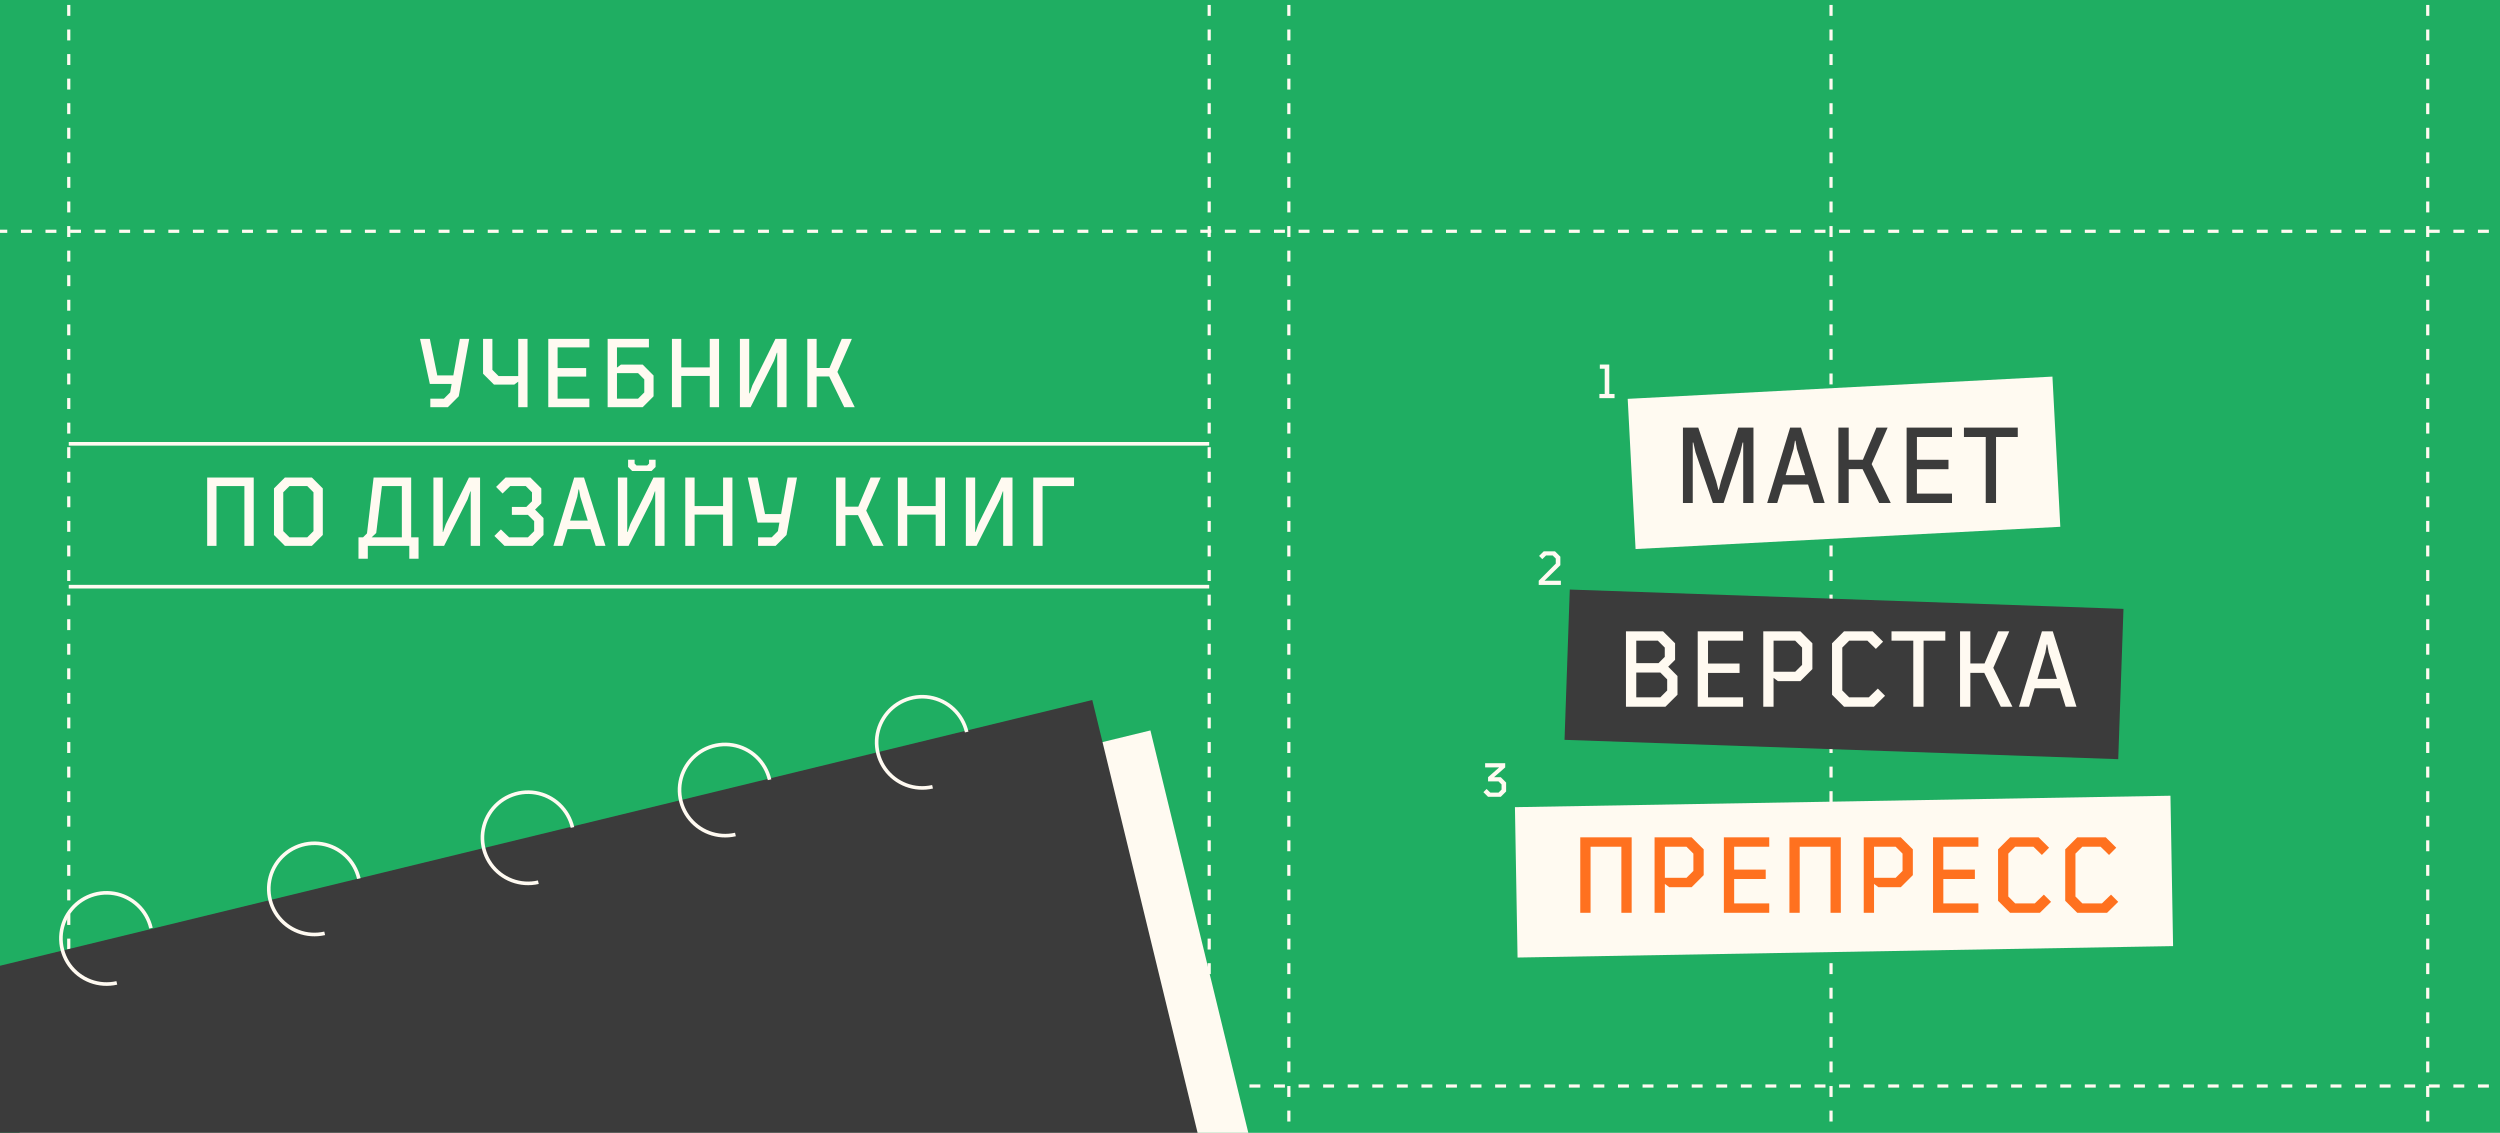
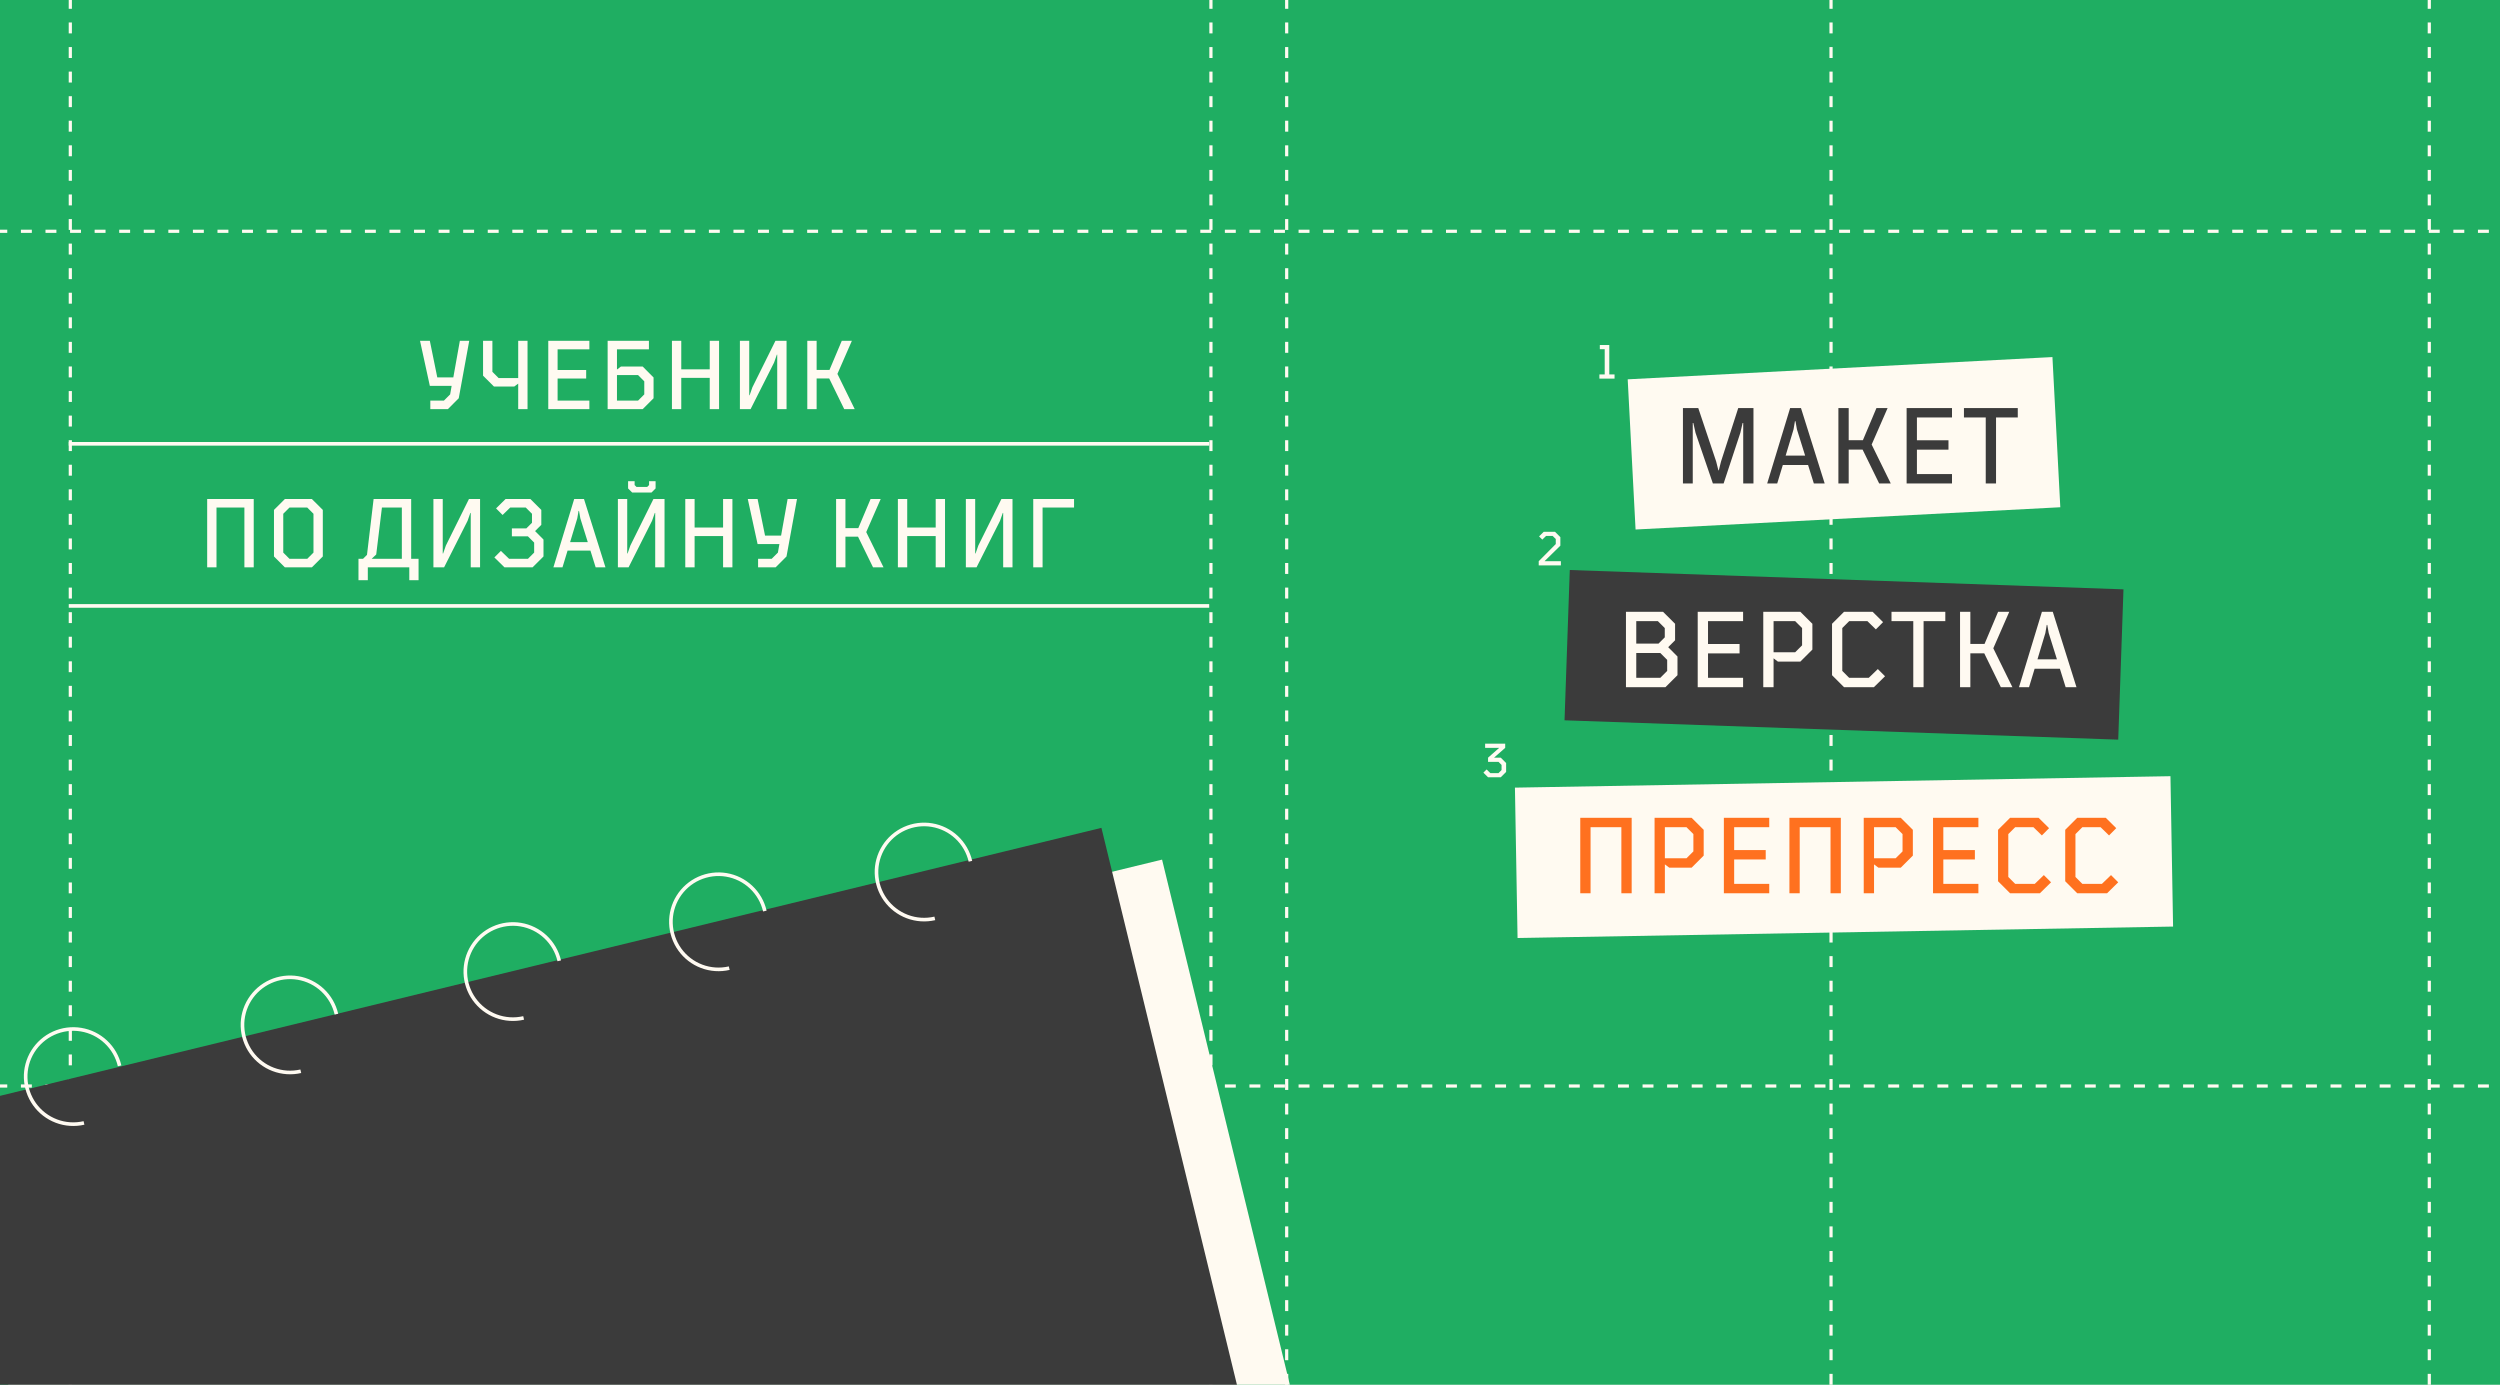
- <svg xmlns="http://www.w3.org/2000/svg" width="1280" height="580" viewBox="0 0 1280 580" fill="none">
-   <g clip-path="url(#clip0_928_15617)">
-     <rect width="1280" height="580" fill="#1FAE62" />
-     <path d="M35.203 586.8L35.203 -55.401" stroke="#FFFAF1" stroke-width="1.631" stroke-dasharray="5.59 6.99" />
-     <path d="M619.109 586.799L619.109 -55.403" stroke="#FFFAF1" stroke-width="1.631" stroke-dasharray="5.59 6.99" />
-     <path d="M659.891 586.799L659.891 -55.403" stroke="#FFFAF1" stroke-width="1.631" stroke-dasharray="5.59 6.99" />
-     <path d="M937.49 586.8L937.49 -55.401" stroke="#FFFAF1" stroke-width="1.631" stroke-dasharray="5.59 6.99" />
-     <path d="M1243 586.8L1243 -55.401" stroke="#FFFAF1" stroke-width="1.631" stroke-dasharray="5.59 6.99" />
+ <svg xmlns="http://www.w3.org/2000/svg" width="1280" height="709" viewBox="0 0 1280 709" fill="none">
+   <g clip-path="url(#clip0_1209_18978)">
+     <rect width="1280" height="709" fill="#1FAE62" />
+     <path d="M620 708.999L620 0.001" stroke="#FFFAF1" stroke-width="1.631" stroke-dasharray="5.59 6.99" />
+     <path d="M658.781 708.999L658.781 0.001" stroke="#FFFAF1" stroke-width="1.631" stroke-dasharray="5.59 6.99" />
+     <path d="M937.49 709L937.49 0.002" stroke="#FFFAF1" stroke-width="1.631" stroke-dasharray="5.59 6.99" />
+     <path d="M36 709L36 0.002" stroke="#FFFAF1" stroke-width="1.631" stroke-dasharray="5.59 6.99" />
+     <path d="M1243.8 709L1243.8 0.002" stroke="#FFFAF1" stroke-width="1.631" stroke-dasharray="5.59 6.99" />
    <path d="M1324.62 556.038L-49.611 556.038" stroke="#FFFAF1" stroke-width="1.631" stroke-dasharray="5.59 6.99" />
    <path d="M1324.62 118.416L-49.611 118.416" stroke="#FFFAF1" stroke-width="1.631" stroke-dasharray="5.59 6.99" />
-     <rect x="833.383" y="204.214" width="217.764" height="77.001" transform="rotate(-3 833.383 204.214)" fill="#FFFAF1" />
-     <path d="M882.492 257.541H876.998L868.114 231.628L866.993 226.571H866.693V257.541H861.663V218.917H869.508L878.693 246.334L879.813 250.817H880.032L881.153 246.334L889.982 218.917H897.772V257.541H892.524V226.571H892.223L891.048 231.628L882.492 257.541ZM934.235 257.541H928.686L925.734 248.083H912.804L909.934 257.541H904.795L916.549 218.917H922.098L934.235 257.541ZM919.009 225.641L918.299 229.824L914.253 243.272H924.23L920.021 229.824L919.283 225.641H919.009ZM960.747 218.917H966.46L958.287 237.614L968.073 257.541H962.141L953.64 240.183H946.533V257.541H941.258V218.917H946.533V235.373H953.804L960.747 218.917ZM997.62 240.238H981.465V252.73H999.424V257.541H976.189V218.917H999.424V223.728H981.465V235.427H997.62V240.238ZM1033.1 218.917V223.728H1021.97V257.541H1016.7V223.728H1005.54V218.917H1033.1Z" fill="#3B3B3B" />
-     <path d="M821.606 188.79H819.11V186.647H823.956V201.709H826.647V203.852H818.891V201.709H821.606V188.79Z" fill="#FFFAF1" />
-     <rect x="803.728" y="301.846" width="283.667" height="77.001" transform="rotate(2 803.728 301.846)" fill="#3B3B3B" />
-     <path d="M857.641 329.376V337.822L854.115 341.349L858.871 346.132V355.699L852.693 361.85H832.493V323.226H851.463L857.641 329.376ZM837.769 344.328V357.039H850.069L853.595 353.513V347.854L850.069 344.328H837.769ZM852.365 331.563L848.839 328.036H837.769V339.517H849.167L852.365 336.319V331.563ZM890.659 344.547H874.504V357.039H892.463V361.85H869.229V323.226H892.463V328.036H874.504V339.736H890.659V344.547ZM908.069 347.061V361.85H902.794V323.226H921.764L927.942 329.376V342.579L921.764 348.756H910.311L908.069 347.061ZM922.666 331.563L919.14 328.036H908.069V343.945H919.14L922.666 340.419V331.563ZM946.773 328.036L943.247 331.563V353.513L946.773 357.039H956.805L961.452 352.556L965.142 356.246L959.429 361.85H944.149L937.999 355.699V329.376L944.149 323.226H958.773L964.131 328.529L960.44 332.246L956.121 328.036H946.773ZM996.001 323.226V328.036H984.875V361.85H979.6V328.036H968.447V323.226H996.001ZM1023.03 323.226H1028.75L1020.57 341.923L1030.36 361.85H1024.43L1015.93 344.492H1008.82V361.85H1003.54V323.226H1008.82V339.681H1016.09L1023.03 323.226ZM1063.16 361.85H1057.61L1054.66 352.392H1041.73L1038.86 361.85H1033.72L1045.47 323.226H1051.02L1063.16 361.85ZM1047.93 329.95L1047.22 334.132L1043.18 347.581H1053.15L1048.94 334.132L1048.21 329.95H1047.93Z" fill="#FFFAF1" />
-     <path d="M796.153 282.271L798.905 285.011V289.382L790.869 297.26V297.333H799.173V299.476H787.825V297.333L796.555 288.554V285.985L794.984 284.414H791.575L789.651 286.289L788.007 284.633L790.394 282.271H796.153Z" fill="#FFFAF1" />
-     <rect x="775.646" y="413.271" width="335.677" height="77.001" transform="rotate(-1 775.646 413.271)" fill="#FFFAF1" />
-     <path d="M835.415 467.343H830.139V433.53H814.367V467.343H809.091V428.719H835.415V467.343ZM852.415 452.555V467.343H847.139V428.719H866.11L872.287 434.869V448.072L866.11 454.249H854.656L852.415 452.555ZM867.012 437.056L863.485 433.53H852.415V449.438H863.485L867.012 445.912V437.056ZM904.048 450.04H887.893V462.532H905.852V467.343H882.618V428.719H905.852V433.53H887.893V445.229H904.048V450.04ZM942.506 467.343H937.23V433.53H921.458V467.343H916.183V428.719H942.506V467.343ZM959.506 452.555V467.343H954.23V428.719H973.201L979.378 434.869V448.072L973.201 454.249H961.747L959.506 452.555ZM974.103 437.056L970.577 433.53H959.506V449.438H970.577L974.103 445.912V437.056ZM1011.14 450.04H994.984V462.532H1012.94V467.343H989.709V428.719H1012.94V433.53H994.984V445.229H1011.14V450.04ZM1031.77 433.53L1028.25 437.056V459.006L1031.77 462.532H1041.81L1046.45 458.049L1050.14 461.739L1044.43 467.343H1029.15L1023 461.192V434.869L1029.15 428.719H1043.77L1049.13 434.022L1045.44 437.739L1041.12 433.53H1031.77ZM1066.16 433.53L1062.63 437.056V459.006L1066.16 462.532H1076.19L1080.84 458.049L1084.53 461.739L1078.82 467.343H1063.54L1057.39 461.192V434.869L1063.54 428.719H1078.16L1083.52 434.022L1079.83 437.739L1075.51 433.53H1066.16Z" fill="#FF711F" />
-     <path d="M768.397 397.925L771.137 400.664V405.23L768.397 407.97H761.883L759.497 405.595L761.141 403.952L763.064 405.827H767.228L768.799 404.256V401.638L767.228 400.068H761.883V397.925L767.496 392.981V392.908H760.386V390.765H770.662V392.908L765.025 397.852V397.925H768.397Z" fill="#FFFAF1" />
-     <path d="M589.01 373.978L681.376 753.592L87.492 898.095L-4.875 518.48L589.01 373.978Z" fill="#FFFAF1" />
-     <path d="M559.245 358.386L651.612 738.001L30.422 889.146L-61.944 509.532L559.245 358.386Z" fill="#3B3B3B" />
-     <path d="M293.11 423.664C292.067 419.163 289.713 415.073 286.346 411.911C282.978 408.748 278.748 406.655 274.191 405.897C269.634 405.138 264.955 405.748 260.744 407.649C256.534 409.55 252.982 412.656 250.537 416.576C248.092 420.496 246.865 425.053 247.009 429.67C247.154 434.288 248.665 438.758 251.351 442.517C254.037 446.276 257.777 449.154 262.099 450.787C266.42 452.42 271.129 452.735 275.629 451.692" stroke="#FFFAF1" stroke-width="1.853" />
-     <path d="M183.722 449.84C182.679 445.339 180.325 441.249 176.957 438.087C173.589 434.924 169.36 432.831 164.803 432.072C160.246 431.314 155.566 431.923 151.356 433.824C147.145 435.725 143.593 438.832 141.148 442.752C138.703 446.672 137.476 451.228 137.621 455.846C137.766 460.463 139.277 464.934 141.963 468.693C144.648 472.452 148.388 475.329 152.71 476.963C157.031 478.596 161.74 478.911 166.24 477.868" stroke="#FFFAF1" stroke-width="1.853" />
-     <path d="M77.296 475.211C76.253 470.71 73.899 466.62 70.532 463.458C67.164 460.295 62.934 458.202 58.377 457.444C53.821 456.685 49.141 457.295 44.93 459.196C40.72 461.096 37.168 464.203 34.723 468.123C32.278 472.043 31.051 476.6 31.195 481.217C31.34 485.834 32.851 490.305 35.537 494.064C38.223 497.823 41.963 500.701 46.285 502.334C50.606 503.967 55.315 504.282 59.815 503.239" stroke="#FFFAF1" stroke-width="1.853" />
-     <path d="M394.026 399.234C392.983 394.734 390.629 390.644 387.262 387.481C383.894 384.319 379.664 382.226 375.107 381.467C370.55 380.708 365.871 381.318 361.66 383.219C357.45 385.12 353.898 388.227 351.453 392.146C349.008 396.066 347.781 400.623 347.926 405.24C348.07 409.858 349.581 414.329 352.267 418.087C354.953 421.846 358.693 424.724 363.015 426.357C367.336 427.99 372.045 428.305 376.545 427.262" stroke="#FFFAF1" stroke-width="1.853" />
-     <path d="M494.944 374.803C493.901 370.303 491.547 366.213 488.18 363.05C484.812 359.888 480.582 357.795 476.025 357.036C471.468 356.278 466.789 356.887 462.578 358.788C458.368 360.689 454.816 363.796 452.371 367.716C449.926 371.636 448.699 376.192 448.843 380.81C448.988 385.427 450.499 389.898 453.185 393.657C455.871 397.415 459.611 400.293 463.933 401.926C468.254 403.559 472.963 403.874 477.463 402.831" stroke="#FFFAF1" stroke-width="1.853" />
+     <rect x="833.383" y="194.214" width="217.764" height="77.001" transform="rotate(-3 833.383 194.214)" fill="#FFFAF1" />
+     <path d="M882.492 247.541H876.998L868.114 221.628L866.993 216.571H866.693V247.541H861.663V208.917H869.508L878.693 236.334L879.813 240.817H880.032L881.153 236.334L889.982 208.917H897.772V247.541H892.524V216.571H892.223L891.048 221.628L882.492 247.541ZM934.235 247.541H928.686L925.734 238.083H912.804L909.934 247.541H904.795L916.549 208.917H922.098L934.235 247.541ZM919.009 215.641L918.299 219.824L914.253 233.272H924.23L920.021 219.824L919.283 215.641H919.009ZM960.747 208.917H966.46L958.287 227.614L968.073 247.541H962.141L953.64 230.183H946.533V247.541H941.258V208.917H946.533V225.373H953.804L960.747 208.917ZM997.62 230.238H981.465V242.73H999.424V247.541H976.189V208.917H999.424V213.728H981.465V225.427H997.62V230.238ZM1033.1 208.917V213.728H1021.97V247.541H1016.7V213.728H1005.54V208.917H1033.1Z" fill="#3B3B3B" />
+     <path d="M821.606 178.79H819.11V176.647H823.956V191.709H826.647V193.852H818.891V191.709H821.606V178.79Z" fill="#FFFAF1" />
+     <rect x="803.728" y="291.846" width="283.667" height="77.001" transform="rotate(2 803.728 291.846)" fill="#3B3B3B" />
+     <path d="M857.641 319.376V327.822L854.115 331.349L858.871 336.132V345.699L852.694 351.85H832.493V313.226H851.464L857.641 319.376ZM837.769 334.328V347.039H850.07L853.596 343.513V337.854L850.07 334.328H837.769ZM852.366 321.563L848.84 318.036H837.769V329.517H849.168L852.366 326.319V321.563ZM890.66 334.547H874.505V347.039H892.464V351.85H869.229V313.226H892.464V318.036H874.505V329.736H890.66V334.547ZM908.07 337.061V351.85H902.794V313.226H921.764L927.942 319.376V332.579L921.764 338.756H910.311L908.07 337.061ZM922.666 321.563L919.14 318.036H908.07V333.945H919.14L922.666 330.419V321.563ZM946.773 318.036L943.247 321.563V343.513L946.773 347.039H956.805L961.452 342.556L965.142 346.246L959.429 351.85H944.149L937.999 345.699V319.376L944.149 313.226H958.773L964.131 318.529L960.441 322.246L956.122 318.036H946.773ZM996.001 313.226V318.036H984.876V351.85H979.6V318.036H968.448V313.226H996.001ZM1023.03 313.226H1028.75L1020.57 331.923L1030.36 351.85H1024.43L1015.93 334.492H1008.82V351.85H1003.54V313.226H1008.82V329.681H1016.09L1023.03 313.226ZM1063.16 351.85H1057.61L1054.66 342.392H1041.73L1038.86 351.85H1033.72L1045.47 313.226H1051.02L1063.16 351.85ZM1047.93 319.95L1047.22 324.132L1043.18 337.581H1053.15L1048.94 324.132L1048.21 319.95H1047.93Z" fill="#FFFAF1" />
+     <path d="M796.153 272.271L798.905 275.011V279.382L790.869 287.26V287.333H799.173V289.476H787.825V287.333L796.555 278.554V275.985L794.984 274.414H791.575L789.651 276.289L788.007 274.633L790.394 272.271H796.153Z" fill="#FFFAF1" />
+     <rect x="775.646" y="403.271" width="335.677" height="77.001" transform="rotate(-1 775.646 403.271)" fill="#FFFAF1" />
+     <path d="M835.415 457.343H830.139V423.53H814.367V457.343H809.091V418.719H835.415V457.343ZM852.415 442.555V457.343H847.139V418.719H866.11L872.287 424.869V438.072L866.11 444.249H854.656L852.415 442.555ZM867.012 427.056L863.485 423.53H852.415V439.438H863.485L867.012 435.912V427.056ZM904.048 440.04H887.893V452.532H905.852V457.343H882.618V418.719H905.852V423.53H887.893V435.229H904.048V440.04ZM942.506 457.343H937.23V423.53H921.458V457.343H916.183V418.719H942.506V457.343ZM959.506 442.555V457.343H954.23V418.719H973.201L979.378 424.869V438.072L973.201 444.249H961.747L959.506 442.555ZM974.103 427.056L970.577 423.53H959.506V439.438H970.577L974.103 435.912V427.056ZM1011.14 440.04H994.984V452.532H1012.94V457.343H989.709V418.719H1012.94V423.53H994.984V435.229H1011.14V440.04ZM1031.77 423.53L1028.25 427.056V449.006L1031.77 452.532H1041.81L1046.45 448.049L1050.14 451.739L1044.43 457.343H1029.15L1023 451.192V424.869L1029.15 418.719H1043.77L1049.13 424.022L1045.44 427.739L1041.12 423.53H1031.77ZM1066.16 423.53L1062.63 427.056V449.006L1066.16 452.532H1076.19L1080.84 448.049L1084.53 451.739L1078.82 457.343H1063.54L1057.39 451.192V424.869L1063.54 418.719H1078.16L1083.52 424.022L1079.83 427.739L1075.51 423.53H1066.16Z" fill="#FF711F" />
+     <path d="M768.397 387.925L771.137 390.664V395.23L768.397 397.97H761.883L759.497 395.595L761.141 393.952L763.064 395.827H767.228L768.799 394.256V391.638L767.228 390.068H761.883V387.925L767.496 382.981V382.908H760.386V380.765H770.662V382.908L765.025 387.852V387.925H768.397Z" fill="#FFFAF1" />
    <path d="M35.203 227.235H619.11" stroke="#FFFAF1" stroke-width="1.864" />
-     <path d="M35.203 300.381H619.11" stroke="#FFFAF1" stroke-width="1.864" />
-     <path d="M231.238 196.571H220.075L215.05 173.502H220.075L223.887 192.215H232.105L235.446 173.502H240.249L234.877 202.908L229.308 208.478H220.322V204.121H227.278L230.471 200.928L231.238 196.571ZM263.292 196.918H252.92L247.326 191.348V173.502H252.103V189.368L255.296 192.561H265.321V173.502H270.099V208.478H265.321V195.408L263.292 196.918ZM300.122 192.809H285.493V204.121H301.756V208.478H280.716V173.502H301.756V177.858H285.493V188.452H300.122V192.809ZM317.917 186.67H329.056L334.626 192.264V202.908L329.056 208.478H311.11V173.502H332.249V177.858H315.888V188.205L317.917 186.67ZM315.888 191.027V204.121H326.68L329.873 200.928V194.245L326.68 191.027H315.888ZM368.164 208.478H363.387V192.462H348.807V208.478H344.03V173.502H348.807V188.106H363.387V173.502H368.164V208.478ZM397.024 173.502H402.717V208.478H397.94V180.606H397.742L396.331 184.64L384.301 208.478H378.83V173.502H383.608V201.373H383.806L385.217 197.314L397.024 173.502ZM430.983 173.502H436.156L428.755 190.433L437.617 208.478H432.245L424.547 192.759H418.111V208.478H413.334V173.502H418.111V188.403H424.696L430.983 173.502ZM129.908 279.478H125.13V248.858H110.848V279.478H106.071V244.502H129.908V279.478ZM165.278 250.071V273.908L159.684 279.478H145.847L140.277 273.908V250.071L145.847 244.502H159.684L165.278 250.071ZM148.223 248.858L145.03 252.051V271.928L148.223 275.121H157.307L160.5 271.928V252.051L157.307 248.858H148.223ZM191.289 244.502H210.522V275.121H214.309V286.062H209.557V279.478H188.319V286.062H183.541V275.121H185.868L187.898 273.091L191.289 244.502ZM205.745 248.858H195.547L192.626 272.893L190.274 275.121H205.745V248.858ZM240.1 244.502H245.793V279.478H241.016V251.606H240.818L239.407 255.64L227.377 279.478H221.907V244.502H226.684V272.373H226.882L228.293 268.314L240.1 244.502ZM253.118 274.403L256.46 271.062L260.668 275.121H270.297L273.49 271.928V266.804L270.297 263.611H262.079V259.551H269.48L272.376 256.655V252.051L269.183 248.858H261.237L257.326 252.67L253.984 249.304L258.836 244.502H271.559L277.153 250.071V257.72L273.96 260.913L278.267 265.245V273.908L272.673 279.478H258.291L253.118 274.403ZM309.998 279.478H304.974L302.3 270.913H290.592L287.993 279.478H283.339L293.983 244.502H299.008L309.998 279.478ZM296.211 250.591L295.567 254.378L291.904 266.556H300.939L297.127 254.378L296.459 250.591H296.211ZM325.888 238.313H331.358L332.324 237.348V235.368H335.665V239.081L333.586 241.16H323.66L321.581 239.081V235.368H324.923V237.348L325.888 238.313ZM334.551 244.502H340.245V279.478H335.467V251.606H335.269L333.858 255.64L321.828 279.478H316.358V244.502H321.135V272.373H321.333L322.744 268.314L334.551 244.502ZM374.996 279.478H370.218V263.462H355.639V279.478H350.862V244.502H355.639V259.106H370.218V244.502H374.996V279.478ZM399.054 267.571H387.89L382.865 244.502H387.89L391.702 263.215H399.92L403.262 244.502H408.064L402.692 273.908L397.123 279.478H388.138V275.121H395.093L398.286 271.928L399.054 267.571ZM445.734 244.502H450.907L443.506 261.433L452.368 279.478H446.996L439.298 263.759H432.862V279.478H428.085V244.502H432.862V259.403H439.447L445.734 244.502ZM483.851 279.478H479.074V263.462H464.495V279.478H459.717V244.502H464.495V259.106H479.074V244.502H483.851V279.478ZM512.711 244.502H518.405V279.478H513.627V251.606H513.429L512.018 255.64L499.988 279.478H494.518V244.502H499.295V272.373H499.493L500.904 268.314L512.711 244.502ZM529.022 244.502H549.913V248.858H533.799V279.478H529.022V244.502Z" fill="#FFFAF1" />
+     <path d="M35.203 310.235H619.11" stroke="#FFFAF1" stroke-width="1.864" />
+     <path d="M231.238 197.571H220.075L215.05 174.502H220.075L223.887 193.215H232.105L235.446 174.502H240.249L234.877 203.908L229.308 209.478H220.322V205.121H227.278L230.471 201.928L231.238 197.571ZM263.292 197.918H252.92L247.326 192.348V174.502H252.103V190.368L255.296 193.561H265.321V174.502H270.099V209.478H265.321V196.408L263.292 197.918ZM300.122 193.809H285.493V205.121H301.756V209.478H280.716V174.502H301.756V178.858H285.493V189.452H300.122V193.809ZM317.917 187.67H329.056L334.626 193.264V203.908L329.056 209.478H311.11V174.502H332.249V178.858H315.888V189.205L317.917 187.67ZM315.888 192.027V205.121H326.68L329.873 201.928V195.245L326.68 192.027H315.888ZM368.164 209.478H363.387V193.462H348.807V209.478H344.03V174.502H348.807V189.106H363.387V174.502H368.164V209.478ZM397.024 174.502H402.717V209.478H397.94V181.606H397.742L396.331 185.64L384.301 209.478H378.83V174.502H383.608V202.373H383.806L385.217 198.314L397.024 174.502ZM430.983 174.502H436.156L428.755 191.433L437.617 209.478H432.245L424.547 193.759H418.111V209.478H413.334V174.502H418.111V189.403H424.696L430.983 174.502ZM129.908 290.478H125.13V259.858H110.848V290.478H106.071V255.502H129.908V290.478ZM165.278 261.071V284.908L159.684 290.478H145.847L140.277 284.908V261.071L145.847 255.502H159.684L165.278 261.071ZM148.223 259.858L145.03 263.051V282.928L148.223 286.121H157.307L160.5 282.928V263.051L157.307 259.858H148.223ZM191.289 255.502H210.522V286.121H214.309V297.062H209.557V290.478H188.319V297.062H183.541V286.121H185.868L187.898 284.091L191.289 255.502ZM205.745 259.858H195.547L192.626 283.893L190.274 286.121H205.745V259.858ZM240.1 255.502H245.793V290.478H241.016V262.606H240.818L239.407 266.64L227.377 290.478H221.907V255.502H226.684V283.373H226.882L228.293 279.314L240.1 255.502ZM253.118 285.403L256.46 282.062L260.668 286.121H270.297L273.49 282.928V277.804L270.297 274.611H262.079V270.551H269.48L272.376 267.655V263.051L269.183 259.858H261.237L257.326 263.67L253.984 260.304L258.836 255.502H271.559L277.153 261.071V268.72L273.96 271.913L278.267 276.245V284.908L272.673 290.478H258.291L253.118 285.403ZM309.998 290.478H304.974L302.3 281.913H290.592L287.993 290.478H283.339L293.983 255.502H299.008L309.998 290.478ZM296.211 261.591L295.567 265.378L291.904 277.556H300.939L297.127 265.378L296.459 261.591H296.211ZM325.888 249.313H331.358L332.324 248.348V246.368H335.665V250.081L333.586 252.16H323.66L321.581 250.081V246.368H324.923V248.348L325.888 249.313ZM334.551 255.502H340.245V290.478H335.467V262.606H335.269L333.858 266.64L321.828 290.478H316.358V255.502H321.135V283.373H321.333L322.744 279.314L334.551 255.502ZM374.996 290.478H370.218V274.462H355.639V290.478H350.862V255.502H355.639V270.106H370.218V255.502H374.996V290.478ZM399.054 278.571H387.89L382.865 255.502H387.89L391.702 274.215H399.92L403.262 255.502H408.064L402.692 284.908L397.123 290.478H388.138V286.121H395.093L398.286 282.928L399.054 278.571ZM445.734 255.502H450.907L443.506 272.433L452.368 290.478H446.996L439.298 274.759H432.862V290.478H428.085V255.502H432.862V270.403H439.447L445.734 255.502ZM483.851 290.478H479.074V274.462H464.495V290.478H459.717V255.502H464.495V270.106H479.074V255.502H483.851V290.478ZM512.711 255.502H518.405V290.478H513.627V262.606H513.429L512.018 266.64L499.988 290.478H494.518V255.502H499.295V283.373H499.493L500.904 279.314L512.711 255.502ZM529.022 255.502H549.913V259.858H533.799V290.478H529.022V255.502Z" fill="#FFFAF1" />
+     <g clip-path="url(#clip1_1209_18978)">
+       <path d="M594.978 440.119L691.321 836.077L71.869 986.8L-24.474 590.842L594.978 440.119Z" fill="#FFFAF1" />
+       <path d="M563.932 423.855L660.275 819.813L12.343 977.466L-84 581.508L563.932 423.855Z" fill="#3B3B3B" />
+       <path d="M286.34 491.944C285.252 487.25 282.797 482.984 279.284 479.685C275.772 476.387 271.36 474.204 266.607 473.412C261.854 472.621 256.972 473.257 252.581 475.24C248.189 477.222 244.484 480.463 241.934 484.551C239.384 488.64 238.103 493.393 238.255 498.209C238.406 503.025 239.982 507.689 242.783 511.609C245.585 515.53 249.486 518.531 253.993 520.235C258.501 521.938 263.412 522.267 268.106 521.179" stroke="#FFFAF1" stroke-width="1.853" />
+       <path d="M172.242 519.247C171.154 514.553 168.698 510.287 165.186 506.988C161.673 503.689 157.262 501.506 152.509 500.715C147.755 499.924 142.874 500.56 138.483 502.542C134.091 504.525 130.386 507.766 127.836 511.854C125.286 515.943 124.005 520.696 124.156 525.512C124.308 530.328 125.884 534.991 128.685 538.912C131.486 542.832 135.388 545.834 139.895 547.538C144.403 549.241 149.314 549.57 154.008 548.482" stroke="#FFFAF1" stroke-width="1.853" />
+       <path d="M61.235 545.71C60.147 541.016 57.692 536.75 54.179 533.451C50.667 530.152 46.255 527.969 41.502 527.178C36.748 526.387 31.867 527.022 27.476 529.005C23.084 530.988 19.379 534.229 16.829 538.317C14.279 542.406 12.998 547.159 13.149 551.975C13.301 556.791 14.877 561.454 17.678 565.375C20.48 569.295 24.381 572.297 28.888 574C33.396 575.704 38.307 576.032 43.001 574.945" stroke="#FFFAF1" stroke-width="1.853" />
+       <path d="M391.601 466.463C390.513 461.769 388.057 457.502 384.545 454.204C381.032 450.905 376.621 448.722 371.867 447.931C367.114 447.139 362.233 447.775 357.841 449.758C353.45 451.741 349.745 454.981 347.194 459.07C344.644 463.159 343.364 467.911 343.515 472.728C343.666 477.544 345.242 482.207 348.044 486.128C350.845 490.048 354.746 493.05 359.254 494.753C363.761 496.457 368.673 496.785 373.367 495.697" stroke="#FFFAF1" stroke-width="1.853" />
+       <path d="M496.863 440.98C495.775 436.286 493.32 432.02 489.807 428.721C486.295 425.423 481.883 423.24 477.13 422.448C472.376 421.657 467.495 422.293 463.104 424.276C458.712 426.259 455.007 429.499 452.457 433.588C449.907 437.676 448.626 442.429 448.777 447.245C448.929 452.061 450.505 456.725 453.306 460.645C456.108 464.566 460.009 467.568 464.516 469.271C469.024 470.974 473.935 471.303 478.629 470.215" stroke="#FFFAF1" stroke-width="1.853" />
+     </g>
  </g>
  <defs>
-     <clipPath id="clip0_928_15617">
-       <rect width="1280" height="580" fill="white" />
+     <clipPath id="clip0_1209_18978">
+       <rect width="1280" height="709" fill="white" />
+     </clipPath>
+     <clipPath id="clip1_1209_18978">
+       <rect width="681" height="340" fill="white" transform="translate(0 369)" />
    </clipPath>
  </defs>
</svg>
